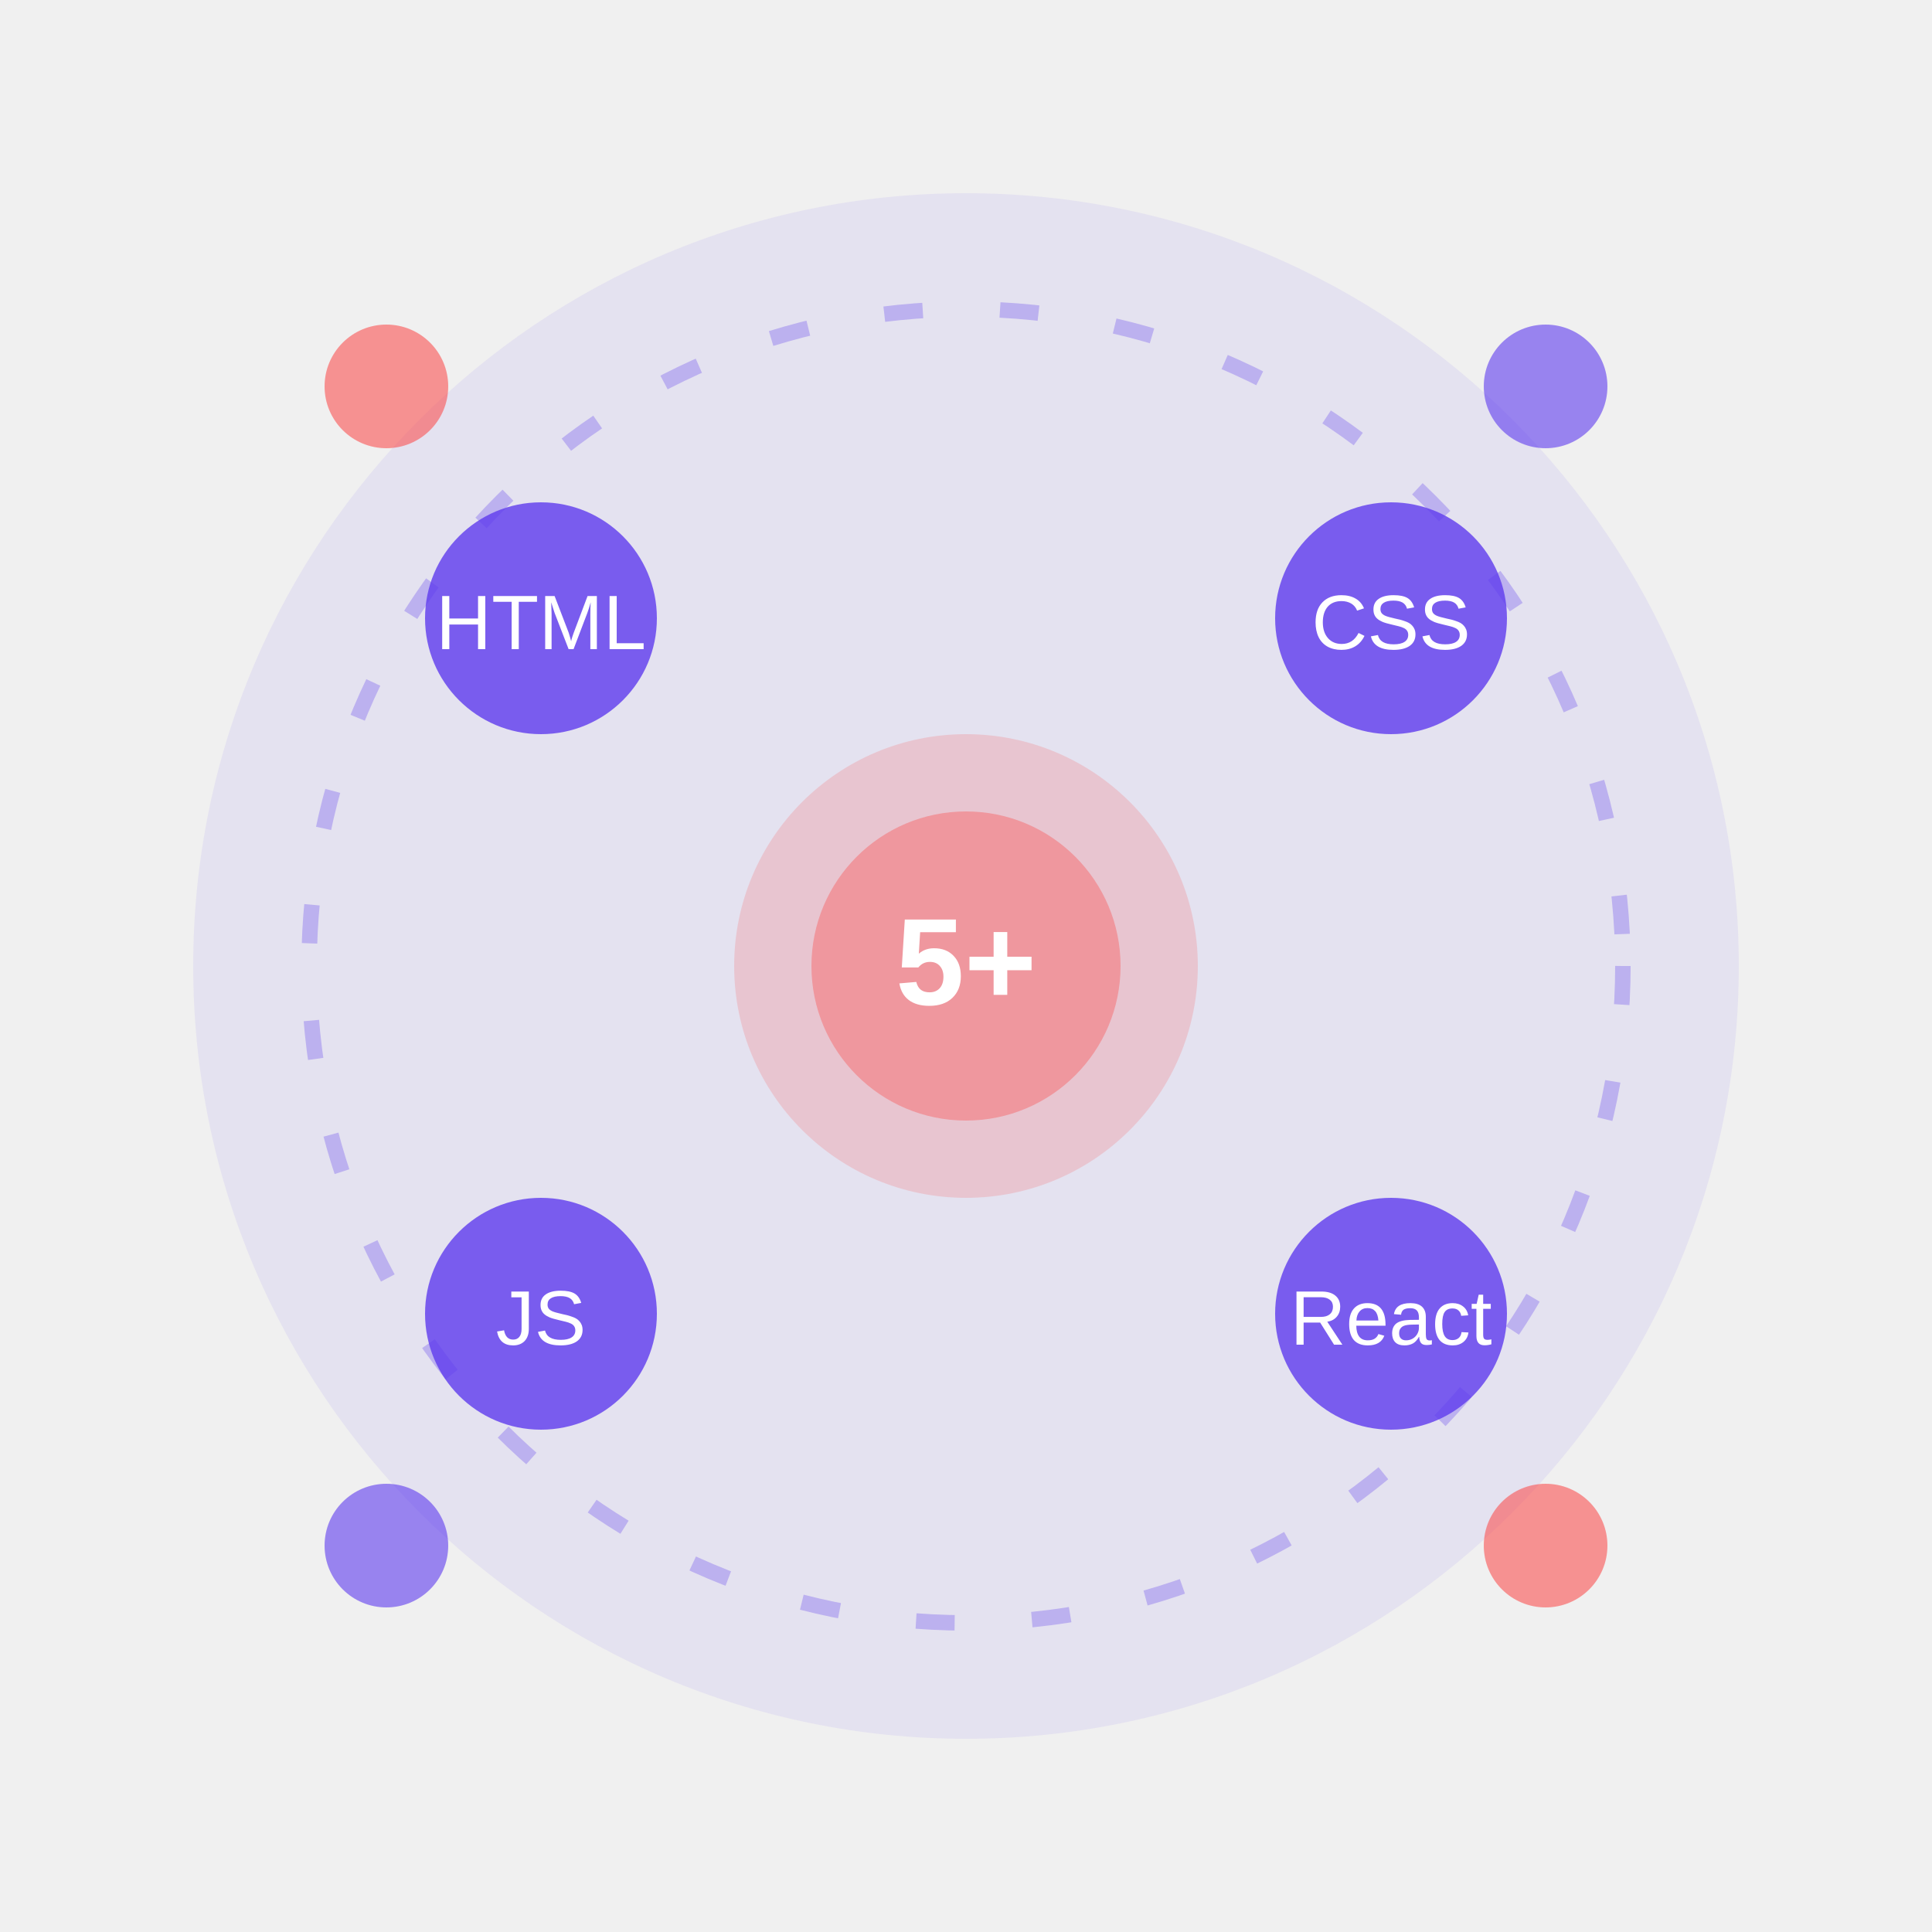
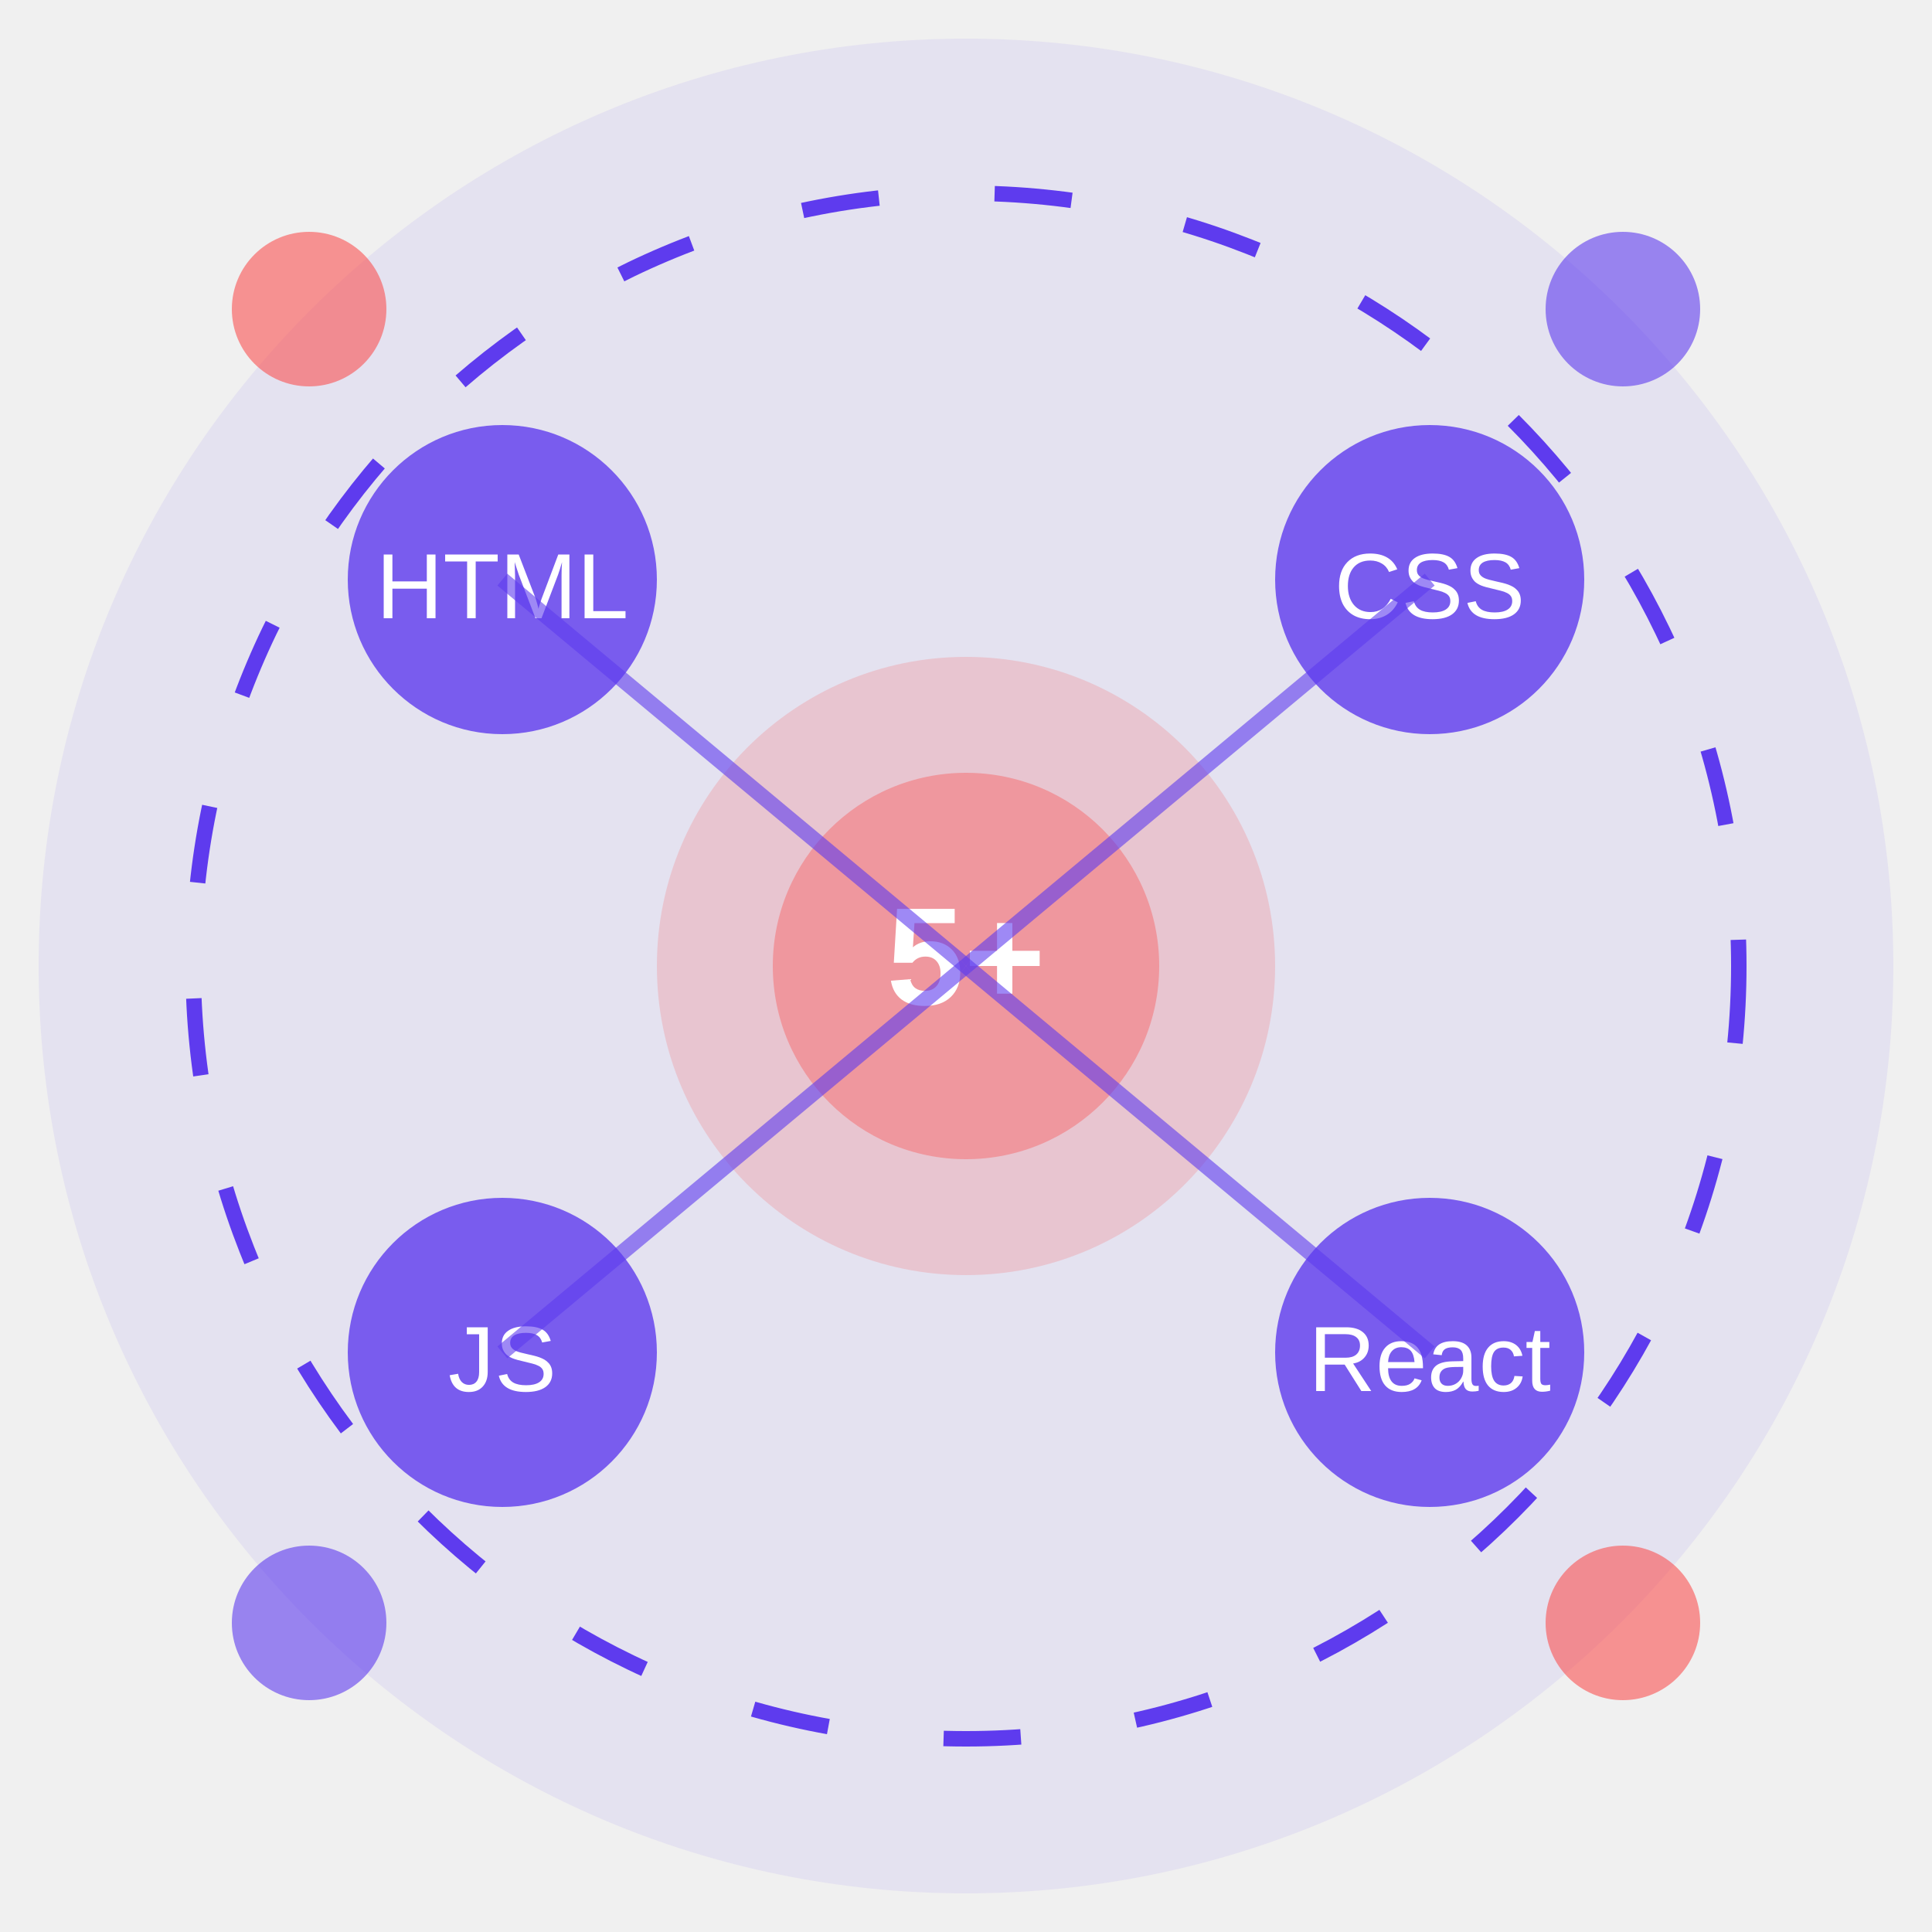
- <svg xmlns="http://www.w3.org/2000/svg" width="250" height="250" viewBox="0 0 250 250" fill="none">
-   <style>
-     .rotate { animation: rotate 20s linear infinite; transform-origin: center; }
-     @keyframes rotate { from { transform: rotate(0deg); } to { transform: rotate(360deg); } }
-     .pulse { animation: pulse 4s ease-in-out infinite; }
-     @keyframes pulse { 0%, 100% { transform: scale(1); opacity: 0.7; } 50% { transform: scale(1.1); opacity: 1; } }
-     .float { animation: float 6s ease-in-out infinite; }
-     @keyframes float { 0%, 100% { transform: translateY(0); } 50% { transform: translateY(-10px); } }
-     .draw { stroke-dasharray: 100; stroke-dashoffset: 100; animation: draw 3s linear forwards infinite; }
-     @keyframes draw { to { stroke-dashoffset: 0; } }
-     .shimmer { animation: shimmer 4s ease-in-out infinite; }
-     @keyframes shimmer { 0%, 100% { opacity: 0.5; filter: brightness(1); } 50% { opacity: 1; filter: brightness(1.2); } }
-     .bounce { animation: bounce 3s ease-in-out infinite; }
-     @keyframes bounce { 0%, 100% { transform: translateY(0) scale(1); } 40% { transform: translateY(-15px) scale(0.95); } 60% { transform: translateY(-7px) scale(1.05); } }
-   </style>
-   <circle cx="125" cy="125" r="100" fill="#5E3BEE" opacity="0.08" />
-   <circle class="rotate" cx="125" cy="125" r="85" stroke="#5E3BEE" stroke-width="2" stroke-dasharray="5 10" opacity="0.3" fill="none" />
-   <g class="bounce" style="animation-delay: 0.5s">
-     <circle cx="125" cy="125" r="30" fill="#FA5252" opacity="0.2" />
-     <circle cx="125" cy="125" r="20" fill="#FA5252" opacity="0.4" />
-     <text x="125" y="130" font-family="Arial" font-size="16" font-weight="bold" fill="white" text-anchor="middle">5+</text>
+ <svg xmlns="http://www.w3.org/2000/svg" width="250" height="250" viewBox="0 0 250 250">
+   <defs>
+     <style>
+       @keyframes spin {
+         from { transform: rotate(0deg); }
+         to { transform: rotate(360deg); }
+       }
+       @keyframes float {
+         0%, 100% { transform: translateY(0); }
+         50% { transform: translateY(-10px); }
+       }
+       @keyframes pulse {
+         0%, 100% { transform: scale(1); opacity: 0.7; }
+         50% { transform: scale(1.1); opacity: 1; }
+       }
+       .spin {
+         animation: spin 20s linear infinite;
+         transform-origin: center;
+       }
+       .float {
+         animation: float 6s ease-in-out infinite;
+       }
+       .pulse {
+         animation: pulse 4s ease-in-out infinite;
+       }
+       .delay1 { animation-delay: 0.5s; }
+       .delay2 { animation-delay: 1s; }
+       .delay3 { animation-delay: 1.5s; }
+     </style>
+   </defs>
+   <circle cx="125" cy="125" r="120" fill="#5E3BEE" opacity="0.08" />
+   <circle class="spin" cx="125" cy="125" r="100" stroke="#5E3BEE" stroke-width="2" stroke-dasharray="10 15" fill="none" />
+   <g class="pulse">
+     <circle cx="125" cy="125" r="40" fill="#FA5252" opacity="0.2" />
+     <circle cx="125" cy="125" r="25" fill="#FA5252" opacity="0.4" />
+     <text x="125" y="130" font-family="Arial" font-size="18" font-weight="bold" fill="#FFFFFF" text-anchor="middle">5+</text>
  </g>
-   <g class="float" style="animation-delay: 0.2s">
-     <circle cx="70" cy="80" r="15" fill="#5E3BEE" opacity="0.8" />
-     <text x="70" y="84" font-family="Arial" font-size="10" fill="white" text-anchor="middle">HTML</text>
+   <g class="float">
+     <circle cx="65" cy="75" r="20" fill="#5E3BEE" opacity="0.8" />
+     <text x="65" y="80" font-family="Arial" font-size="12" fill="#FFFFFF" text-anchor="middle">HTML</text>
  </g>
-   <g class="float" style="animation-delay: 0.7s">
-     <circle cx="180" cy="80" r="15" fill="#5E3BEE" opacity="0.8" />
-     <text x="180" y="84" font-family="Arial" font-size="10" fill="white" text-anchor="middle">CSS</text>
+   <g class="float delay1">
+     <circle cx="185" cy="75" r="20" fill="#5E3BEE" opacity="0.8" />
+     <text x="185" y="80" font-family="Arial" font-size="12" fill="#FFFFFF" text-anchor="middle">CSS</text>
  </g>
-   <g class="float" style="animation-delay: 1.2s">
-     <circle cx="70" cy="170" r="15" fill="#5E3BEE" opacity="0.8" />
-     <text x="70" y="174" font-family="Arial" font-size="10" fill="white" text-anchor="middle">JS</text>
+   <g class="float delay2">
+     <circle cx="65" cy="175" r="20" fill="#5E3BEE" opacity="0.8" />
+     <text x="65" y="180" font-family="Arial" font-size="12" fill="#FFFFFF" text-anchor="middle">JS</text>
  </g>
-   <g class="float" style="animation-delay: 1.7s">
-     <circle cx="180" cy="170" r="15" fill="#5E3BEE" opacity="0.8" />
-     <text x="180" y="174" font-family="Arial" font-size="10" fill="white" text-anchor="middle">React</text>
+   <g class="float delay3">
+     <circle cx="185" cy="175" r="20" fill="#5E3BEE" opacity="0.8" />
+     <text x="185" y="180" font-family="Arial" font-size="12" fill="#FFFFFF" text-anchor="middle">React</text>
  </g>
-   <line class="draw" x1="125" y1="125" x2="70" y2="80" stroke="#5E3BEE" stroke-width="2" opacity="0.6" />
-   <line class="draw" style="animation-delay: 0.5s" x1="125" y1="125" x2="180" y2="80" stroke="#5E3BEE" stroke-width="2" opacity="0.6" />
-   <line class="draw" style="animation-delay: 1s" x1="125" y1="125" x2="70" y2="170" stroke="#5E3BEE" stroke-width="2" opacity="0.6" />
-   <line class="draw" style="animation-delay: 1.5s" x1="125" y1="125" x2="180" y2="170" stroke="#5E3BEE" stroke-width="2" opacity="0.6" />
-   <g class="shimmer" style="animation-delay: 0.3s">
-     <circle cx="50" cy="50" r="8" fill="#FA5252" opacity="0.6" />
-   </g>
-   <g class="shimmer" style="animation-delay: 0.6s">
-     <circle cx="200" cy="50" r="8" fill="#5E3BEE" opacity="0.6" />
-   </g>
-   <g class="shimmer" style="animation-delay: 0.9s">
-     <circle cx="50" cy="200" r="8" fill="#5E3BEE" opacity="0.6" />
-   </g>
-   <g class="shimmer" style="animation-delay: 1.2s">
-     <circle cx="200" cy="200" r="8" fill="#FA5252" opacity="0.6" />
-   </g>
+   <line x1="125" y1="125" x2="65" y2="75" stroke="#5E3BEE" stroke-width="2" opacity="0.6" />
+   <line x1="125" y1="125" x2="185" y2="75" stroke="#5E3BEE" stroke-width="2" opacity="0.6" />
+   <line x1="125" y1="125" x2="65" y2="175" stroke="#5E3BEE" stroke-width="2" opacity="0.6" />
+   <line x1="125" y1="125" x2="185" y2="175" stroke="#5E3BEE" stroke-width="2" opacity="0.6" />
+   <circle cx="40" cy="40" r="10" fill="#FA5252" opacity="0.6" />
+   <circle cx="210" cy="40" r="10" fill="#5E3BEE" opacity="0.6" />
+   <circle cx="40" cy="210" r="10" fill="#5E3BEE" opacity="0.6" />
+   <circle cx="210" cy="210" r="10" fill="#FA5252" opacity="0.6" />
</svg>
